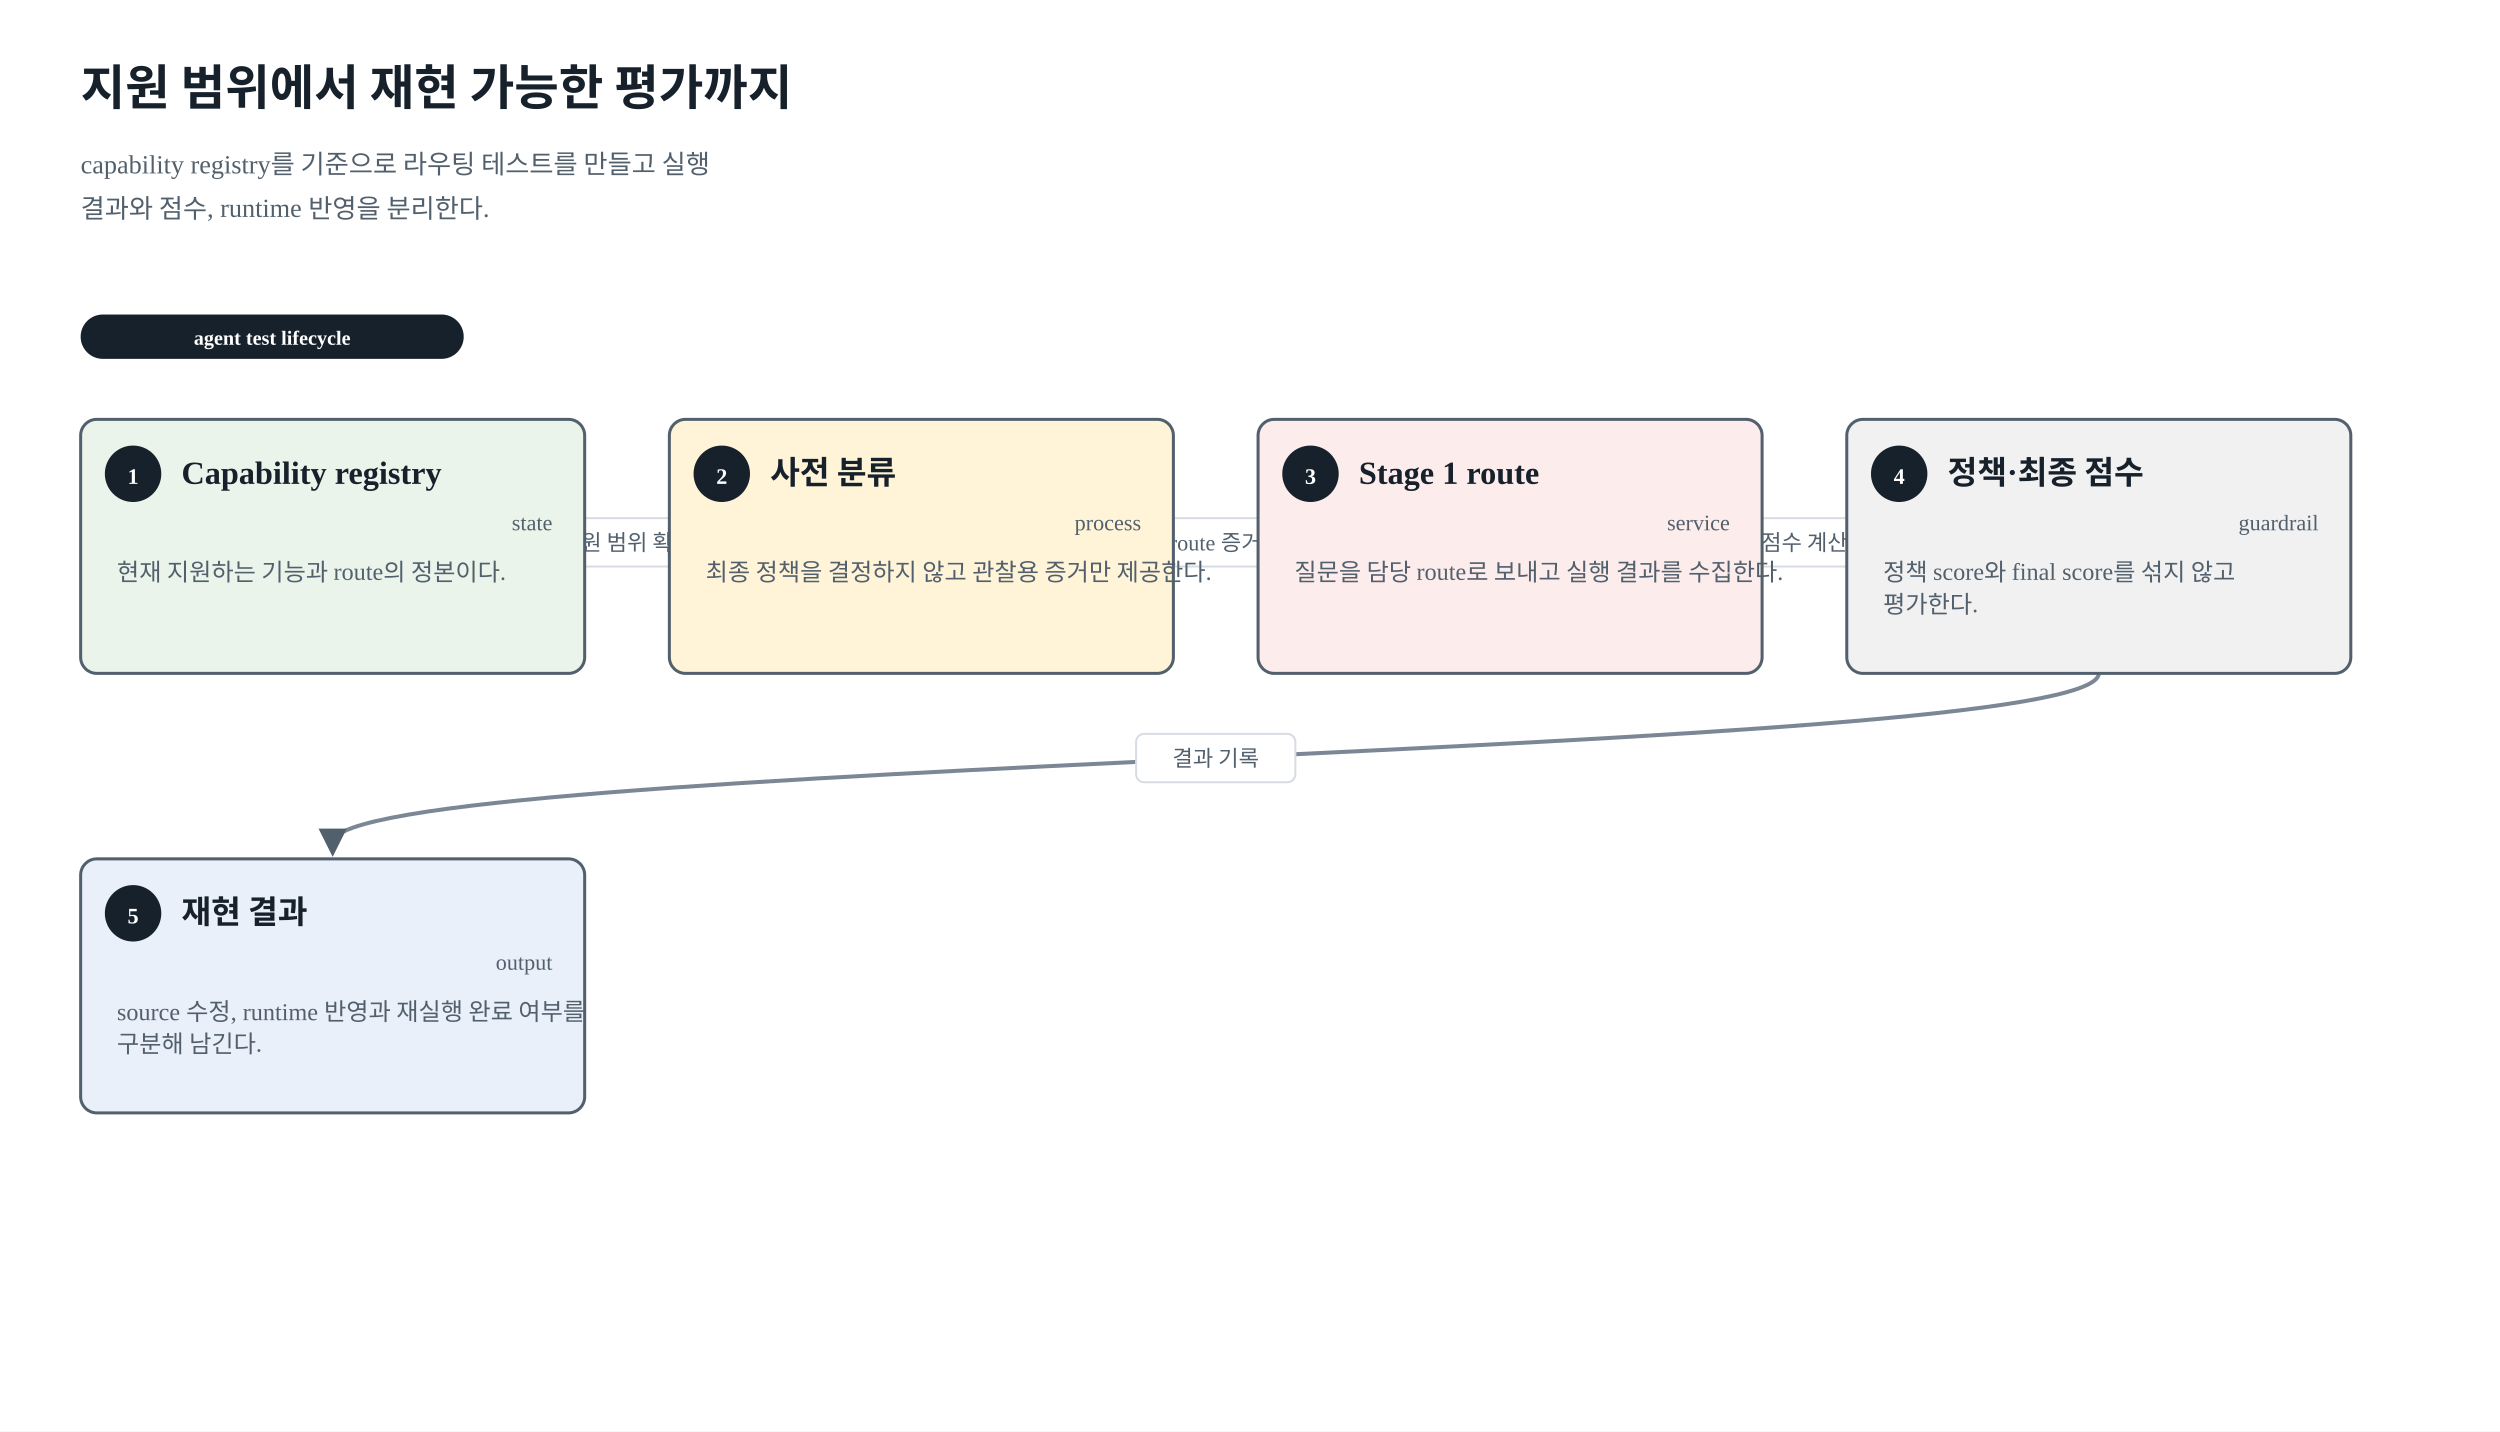
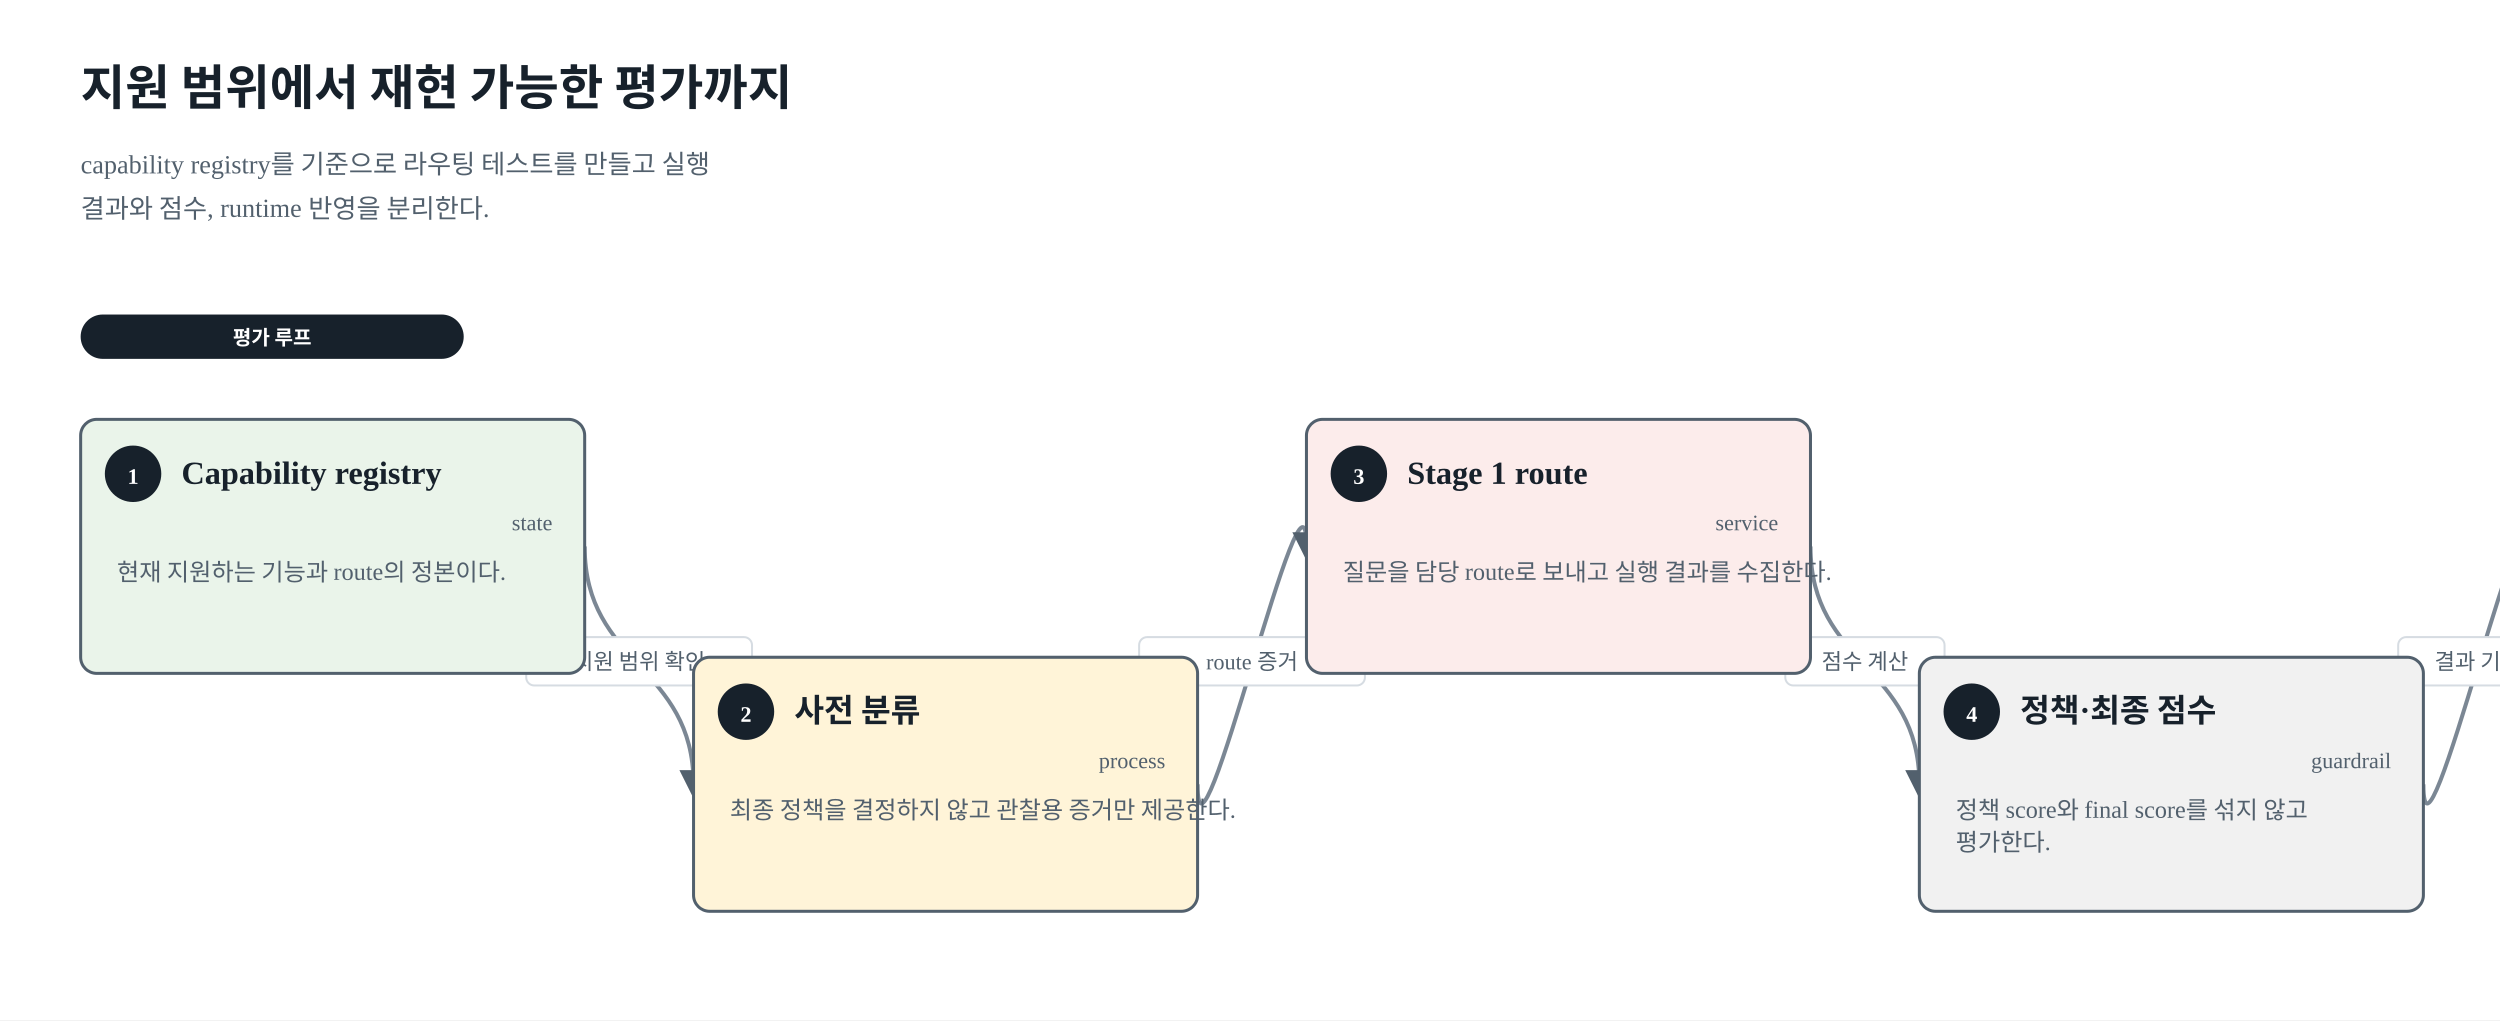
- <svg xmlns="http://www.w3.org/2000/svg" viewBox="0 0 1240 710" role="img" aria-labelledby="system-map-title system-map-desc">
+ <svg xmlns="http://www.w3.org/2000/svg" viewBox="0 0 1240 506" role="img" aria-labelledby="system-map-title system-map-desc">
  <defs>
    <marker id="system-map-arrow" viewBox="0 0 10 10" refX="5" refY="5" markerWidth="7" markerHeight="7" orient="auto-start-reverse">
      <path d="M 0 0 L 10 5 L 0 10 z" fill="#52606d" />
    </marker>
  </defs>
-   <rect width="1240" height="710" fill="#ffffff" />
+   <rect width="1240" height="506" fill="#ffffff" />
  <text fill="#17212b" font-size="24" font-weight="700">
    <tspan x="40" y="52">지원 범위에서 재현 가능한 평가까지</tspan>
  </text>
  <text fill="#52606d" font-size="13">
    <tspan x="40" y="86">capability registry를 기준으로 라우팅 테스트를 만들고 실행</tspan>
    <tspan x="40" y="108">결과와 점수, runtime 반영을 분리한다.</tspan>
  </text>
  <rect x="40" y="156" width="190" height="22" rx="11" fill="#17212b" />
-   <text x="135" y="171" text-anchor="middle" fill="#ffffff" font-size="10" font-weight="700">agent test lifecycle</text>
+   <text x="135" y="171" text-anchor="middle" fill="#ffffff" font-size="10" font-weight="700">평가 루프</text>
  <g data-flow="flow-01">
-     <path d="M 290 271 L 324 271" fill="none" stroke="#7b8794" stroke-width="2" marker-end="url(#system-map-arrow)" />
-     <rect x="255" y="257" width="112" height="24" rx="4" fill="#ffffff" stroke="#d6dce2" />
-     <text x="311" y="273" text-anchor="middle" fill="#52606d" font-size="11">지원 범위 확인</text>
+     <path d="M 290 271 C 290 330, 344 330, 344 389" fill="none" stroke="#7b8794" stroke-width="2" marker-end="url(#system-map-arrow)" />
+     <rect x="261" y="316" width="112" height="24" rx="4" fill="#ffffff" stroke="#d6dce2" />
+     <text x="317" y="332" text-anchor="middle" fill="#52606d" font-size="11">지원 범위 확인</text>
  </g>
  <g data-flow="flow-02">
-     <path d="M 582 271 L 616 271" fill="none" stroke="#7b8794" stroke-width="2" marker-end="url(#system-map-arrow)" />
-     <rect x="547" y="257" width="112" height="24" rx="4" fill="#ffffff" stroke="#d6dce2" />
-     <text x="603" y="273" text-anchor="middle" fill="#52606d" font-size="11">route 증거</text>
+     <path d="M 594 389 C 594 448, 648 212, 648 271" fill="none" stroke="#7b8794" stroke-width="2" marker-end="url(#system-map-arrow)" />
+     <rect x="565" y="316" width="112" height="24" rx="4" fill="#ffffff" stroke="#d6dce2" />
+     <text x="621" y="332" text-anchor="middle" fill="#52606d" font-size="11">route 증거</text>
  </g>
  <g data-flow="flow-03">
-     <path d="M 874 271 L 908 271" fill="none" stroke="#7b8794" stroke-width="2" marker-end="url(#system-map-arrow)" />
-     <rect x="855.5" y="257" width="79" height="24" rx="4" fill="#ffffff" stroke="#d6dce2" />
-     <text x="895" y="273" text-anchor="middle" fill="#52606d" font-size="11">점수 계산</text>
+     <path d="M 898 271 C 898 330, 952 330, 952 389" fill="none" stroke="#7b8794" stroke-width="2" marker-end="url(#system-map-arrow)" />
+     <rect x="885.5" y="316" width="79" height="24" rx="4" fill="#ffffff" stroke="#d6dce2" />
+     <text x="925" y="332" text-anchor="middle" fill="#52606d" font-size="11">점수 계산</text>
  </g>
  <g data-flow="flow-04">
-     <path d="M 1041 334 C 1041 376, 165 376, 165 418" fill="none" stroke="#7b8794" stroke-width="2" marker-end="url(#system-map-arrow)" />
-     <rect x="563.5" y="364" width="79" height="24" rx="4" fill="#ffffff" stroke="#d6dce2" />
-     <text x="603" y="380" text-anchor="middle" fill="#52606d" font-size="11">결과 기록</text>
+     <path d="M 1202 389 C 1202 448, 1256 212, 1256 271" fill="none" stroke="#7b8794" stroke-width="2" marker-end="url(#system-map-arrow)" />
+     <rect x="1189.5" y="316" width="79" height="24" rx="4" fill="#ffffff" stroke="#d6dce2" />
+     <text x="1229" y="332" text-anchor="middle" fill="#52606d" font-size="11">결과 기록</text>
  </g>
  <g data-node="capability-registry">
    <rect x="40" y="208" width="250" height="126" rx="8" fill="#eaf4ea" stroke="#52606d" stroke-width="1.5" />
    <circle cx="66" cy="235" r="14" fill="#17212b" />
    <text x="66" y="240" text-anchor="middle" fill="#ffffff" font-size="11" font-weight="700">1</text>
    <text x="90" y="240" fill="#17212b" font-size="16" font-weight="700">Capability registry</text>
    <text x="274" y="263" text-anchor="end" fill="#52606d" font-size="11">state</text>
    <text x="58" y="286" fill="#52606d" font-size="12">
      <tspan x="58" y="288">현재 지원하는 기능과 route의 정본이다.</tspan>
    </text>
  </g>
  <g data-node="preclassifier">
-     <rect x="332" y="208" width="250" height="126" rx="8" fill="#fff4d8" stroke="#52606d" stroke-width="1.5" />
-     <circle cx="358" cy="235" r="14" fill="#17212b" />
-     <text x="358" y="240" text-anchor="middle" fill="#ffffff" font-size="11" font-weight="700">2</text>
-     <text x="382" y="240" fill="#17212b" font-size="16" font-weight="700">사전 분류</text>
-     <text x="566" y="263" text-anchor="end" fill="#52606d" font-size="11">process</text>
-     <text x="350" y="286" fill="#52606d" font-size="12">
-       <tspan x="350" y="288">최종 정책을 결정하지 않고 관찰용 증거만 제공한다.</tspan>
+     <rect x="344" y="326" width="250" height="126" rx="8" fill="#fff4d8" stroke="#52606d" stroke-width="1.5" />
+     <circle cx="370" cy="353" r="14" fill="#17212b" />
+     <text x="370" y="358" text-anchor="middle" fill="#ffffff" font-size="11" font-weight="700">2</text>
+     <text x="394" y="358" fill="#17212b" font-size="16" font-weight="700">사전 분류</text>
+     <text x="578" y="381" text-anchor="end" fill="#52606d" font-size="11">process</text>
+     <text x="362" y="404" fill="#52606d" font-size="12">
+       <tspan x="362" y="406">최종 정책을 결정하지 않고 관찰용 증거만 제공한다.</tspan>
    </text>
  </g>
  <g data-node="route-run">
-     <rect x="624" y="208" width="250" height="126" rx="8" fill="#fceceb" stroke="#52606d" stroke-width="1.5" />
-     <circle cx="650" cy="235" r="14" fill="#17212b" />
-     <text x="650" y="240" text-anchor="middle" fill="#ffffff" font-size="11" font-weight="700">3</text>
-     <text x="674" y="240" fill="#17212b" font-size="16" font-weight="700">Stage 1 route</text>
-     <text x="858" y="263" text-anchor="end" fill="#52606d" font-size="11">service</text>
-     <text x="642" y="286" fill="#52606d" font-size="12">
-       <tspan x="642" y="288">질문을 담당 route로 보내고 실행 결과를 수집한다.</tspan>
+     <rect x="648" y="208" width="250" height="126" rx="8" fill="#fceceb" stroke="#52606d" stroke-width="1.5" />
+     <circle cx="674" cy="235" r="14" fill="#17212b" />
+     <text x="674" y="240" text-anchor="middle" fill="#ffffff" font-size="11" font-weight="700">3</text>
+     <text x="698" y="240" fill="#17212b" font-size="16" font-weight="700">Stage 1 route</text>
+     <text x="882" y="263" text-anchor="end" fill="#52606d" font-size="11">service</text>
+     <text x="666" y="286" fill="#52606d" font-size="12">
+       <tspan x="666" y="288">질문을 담당 route로 보내고 실행 결과를 수집한다.</tspan>
    </text>
  </g>
  <g data-node="policy-score">
-     <rect x="916" y="208" width="250" height="126" rx="8" fill="#f1f1f1" stroke="#52606d" stroke-width="1.5" />
-     <circle cx="942" cy="235" r="14" fill="#17212b" />
-     <text x="942" y="240" text-anchor="middle" fill="#ffffff" font-size="11" font-weight="700">4</text>
-     <text x="966" y="240" fill="#17212b" font-size="16" font-weight="700">정책·최종 점수</text>
-     <text x="1150" y="263" text-anchor="end" fill="#52606d" font-size="11">guardrail</text>
-     <text x="934" y="286" fill="#52606d" font-size="12">
-       <tspan x="934" y="288">정책 score와 final score를 섞지 않고</tspan>
-       <tspan x="934" y="304">평가한다.</tspan>
+     <rect x="952" y="326" width="250" height="126" rx="8" fill="#f1f1f1" stroke="#52606d" stroke-width="1.5" />
+     <circle cx="978" cy="353" r="14" fill="#17212b" />
+     <text x="978" y="358" text-anchor="middle" fill="#ffffff" font-size="11" font-weight="700">4</text>
+     <text x="1002" y="358" fill="#17212b" font-size="16" font-weight="700">정책·최종 점수</text>
+     <text x="1186" y="381" text-anchor="end" fill="#52606d" font-size="11">guardrail</text>
+     <text x="970" y="404" fill="#52606d" font-size="12">
+       <tspan x="970" y="406">정책 score와 final score를 섞지 않고</tspan>
+       <tspan x="970" y="422">평가한다.</tspan>
    </text>
  </g>
  <g data-node="runtime-result">
-     <rect x="40" y="426" width="250" height="126" rx="8" fill="#eaf0fa" stroke="#52606d" stroke-width="1.5" />
-     <circle cx="66" cy="453" r="14" fill="#17212b" />
-     <text x="66" y="458" text-anchor="middle" fill="#ffffff" font-size="11" font-weight="700">5</text>
-     <text x="90" y="458" fill="#17212b" font-size="16" font-weight="700">재현 결과</text>
-     <text x="274" y="481" text-anchor="end" fill="#52606d" font-size="11">output</text>
-     <text x="58" y="504" fill="#52606d" font-size="12">
-       <tspan x="58" y="506">source 수정, runtime 반영과 재실행 완료 여부를</tspan>
-       <tspan x="58" y="522">구분해 남긴다.</tspan>
+     <rect x="1256" y="208" width="250" height="126" rx="8" fill="#eaf0fa" stroke="#52606d" stroke-width="1.5" />
+     <circle cx="1282" cy="235" r="14" fill="#17212b" />
+     <text x="1282" y="240" text-anchor="middle" fill="#ffffff" font-size="11" font-weight="700">5</text>
+     <text x="1306" y="240" fill="#17212b" font-size="16" font-weight="700">재현 결과</text>
+     <text x="1490" y="263" text-anchor="end" fill="#52606d" font-size="11">output</text>
+     <text x="1274" y="286" fill="#52606d" font-size="12">
+       <tspan x="1274" y="288">source 수정, runtime 반영과 재실행 완료 여부를</tspan>
+       <tspan x="1274" y="304">구분해 남긴다.</tspan>
    </text>
  </g>
</svg>
